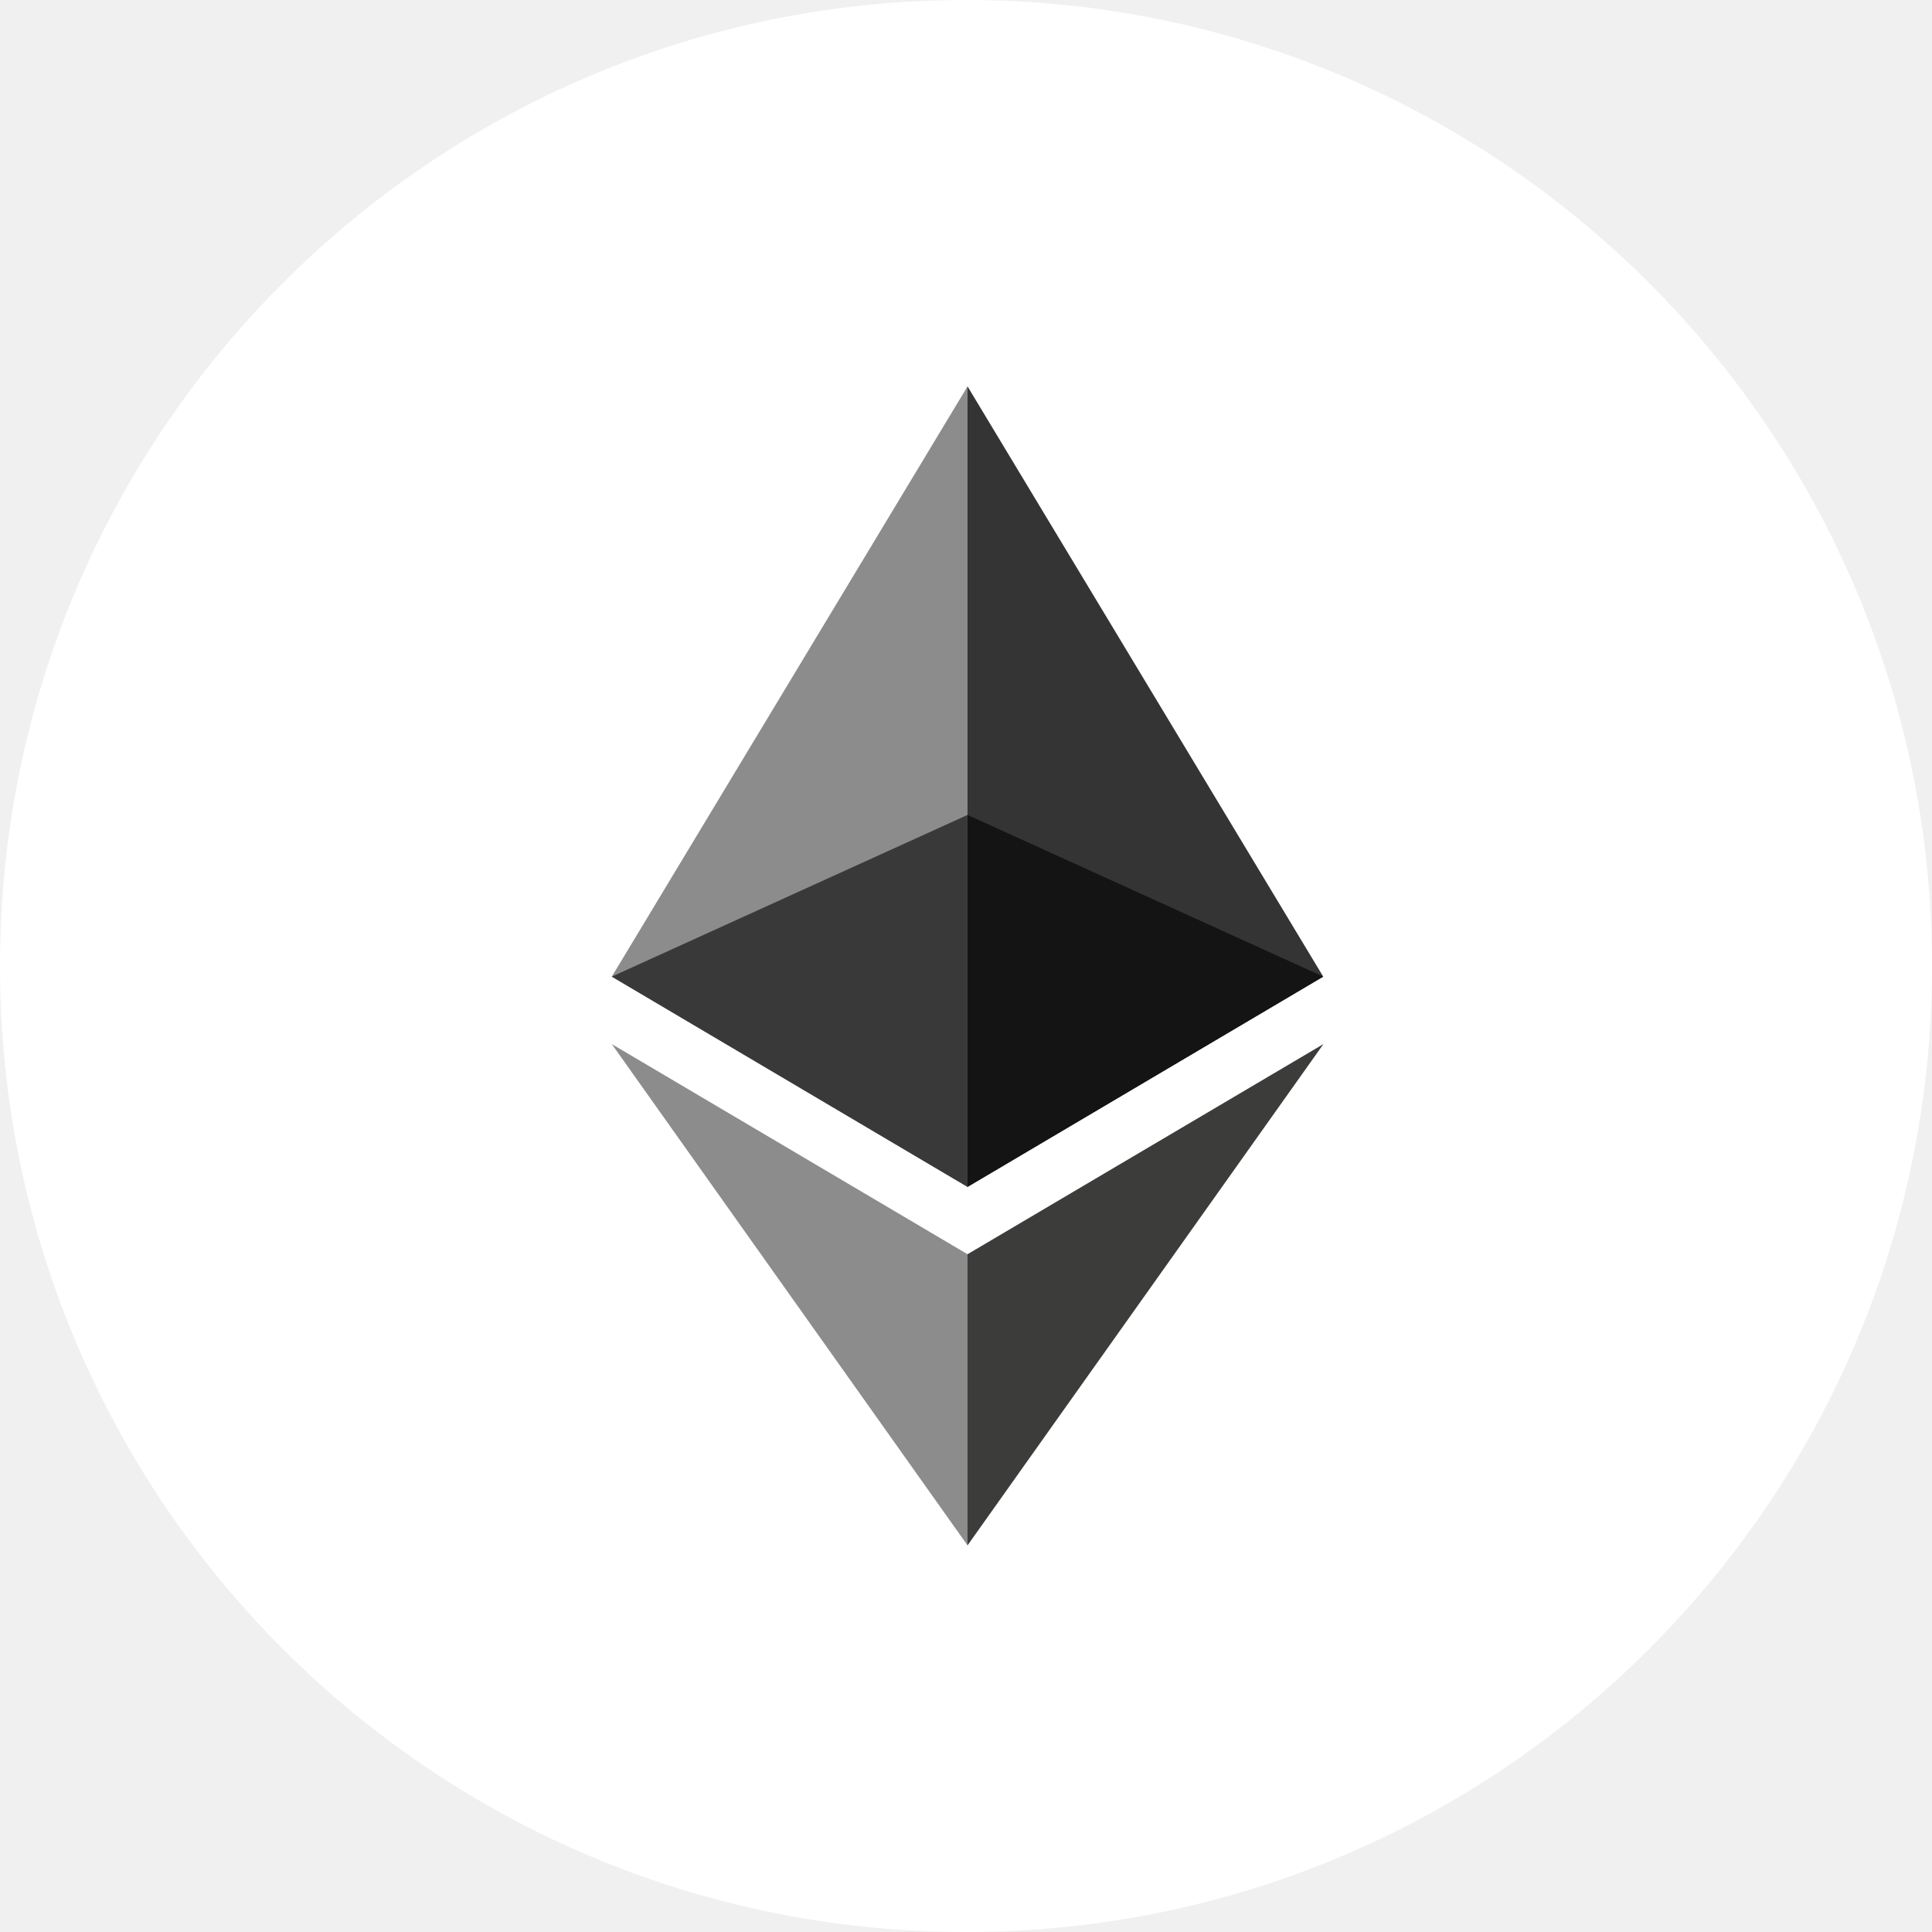
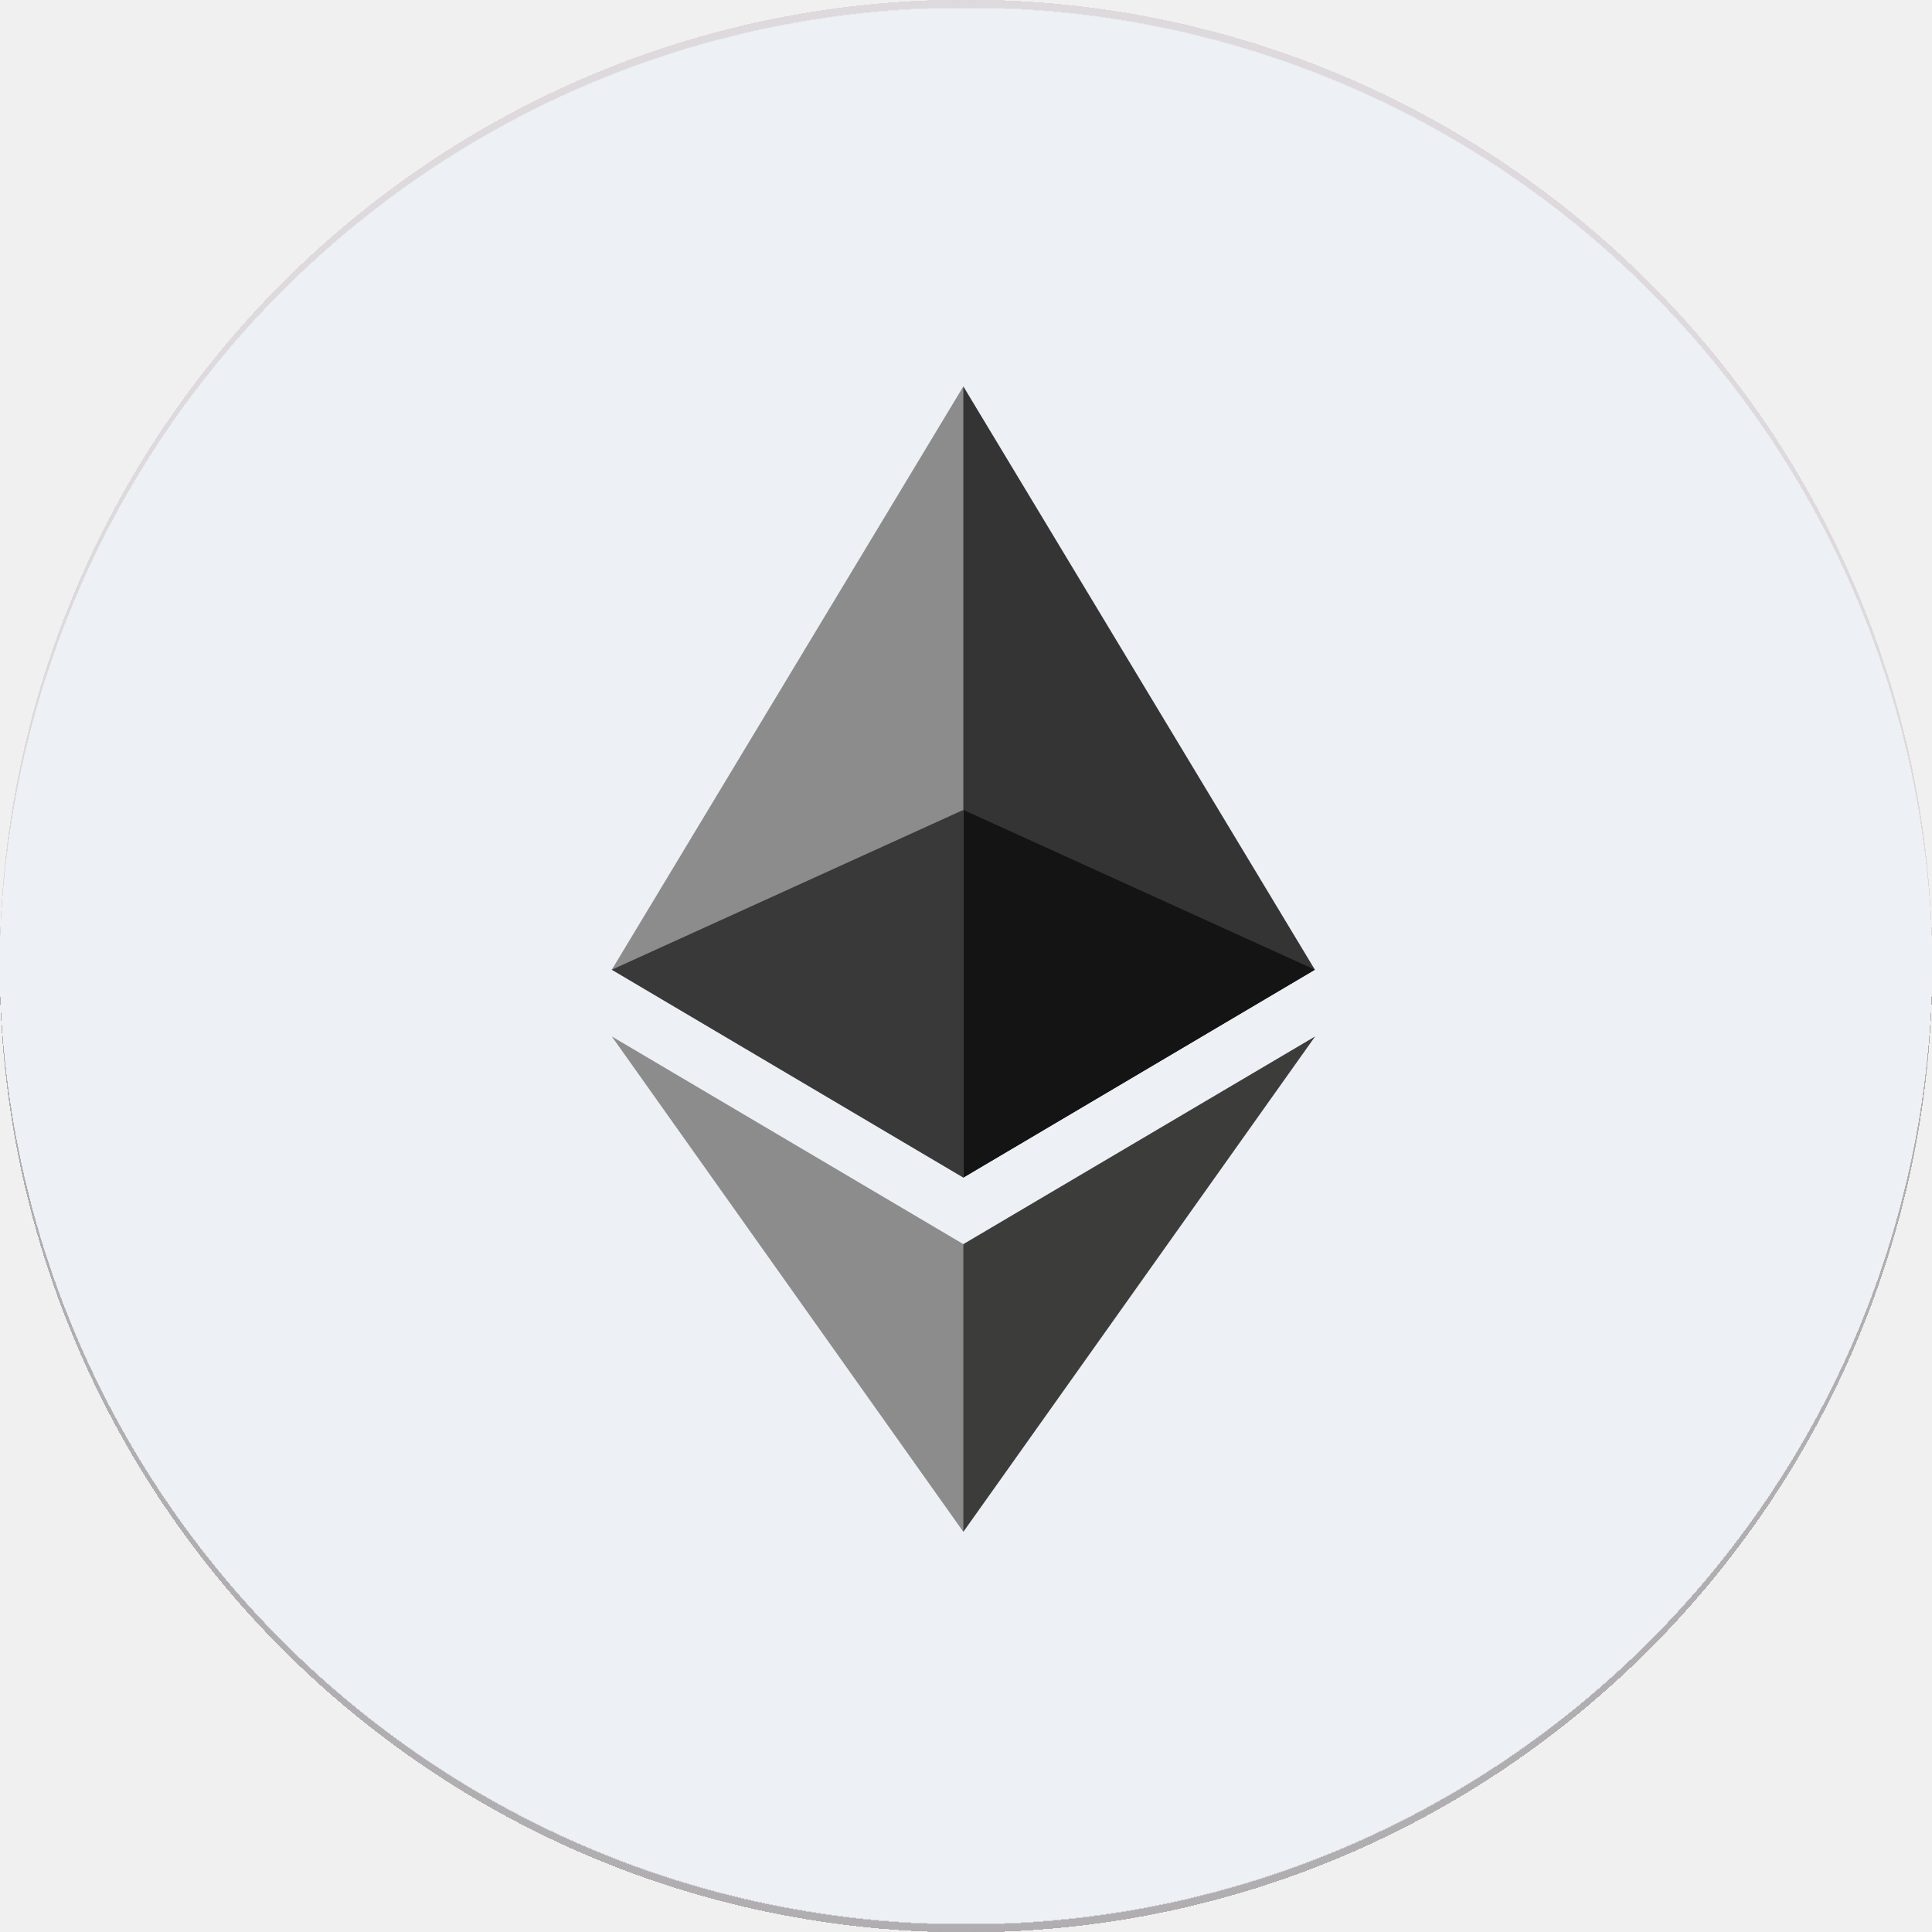
- <svg xmlns="http://www.w3.org/2000/svg" width="48" height="48" viewBox="0 0 48 48" fill="none">
-   <path d="M0 24C0 10.745 10.745 0 24 0C37.255 0 48 10.745 48 24C48 37.255 37.255 48 24 48C10.745 48 0 37.255 0 24Z" fill="white" />
-   <path d="M24.038 9.6L23.845 10.256V29.295L24.038 29.488L32.875 24.264L24.038 9.6Z" fill="#343434" />
-   <path d="M24.038 9.6L15.2 24.264L24.038 29.488V20.247V9.6Z" fill="#8C8C8C" />
-   <path d="M24.038 31.161L23.929 31.294V38.076L24.038 38.394L32.88 25.94L24.038 31.161Z" fill="#3C3C3B" />
-   <path d="M24.038 38.394V31.161L15.2 25.94L24.038 38.394Z" fill="#8C8C8C" />
-   <path d="M24.038 29.488L32.875 24.264L24.038 20.247V29.488Z" fill="#141414" />
-   <path d="M15.2 24.264L24.038 29.488V20.247L15.2 24.264Z" fill="#393939" />
+ <svg xmlns="http://www.w3.org/2000/svg" width="96" height="96" viewBox="0 0 24 24" fill="none">
+   <g filter="url(#filter0_ii_3015_25722)">
+     <circle cx="12" cy="12" r="12" fill="#EDF0F4" />
+     <path d="M11.967 4.8L11.872 5.124V14.533L11.967 14.628L16.334 12.046L11.967 4.8Z" fill="#343434" />
+     <path d="M11.967 4.8L7.6 12.046L11.967 14.628V10.061V4.8Z" fill="#8C8C8C" />
+     <path d="M11.967 15.455L11.914 15.52V18.872L11.967 19.029L16.337 12.875L11.967 15.455Z" fill="#3C3C3B" />
+     <path d="M11.967 19.029V15.455L7.6 12.875L11.967 19.029Z" fill="#8C8C8C" />
+     <path d="M11.967 14.628L16.334 12.046L11.967 10.061V14.628Z" fill="#141414" />
+     <path d="M7.6 12.046L11.967 14.628V10.061L7.6 12.046Z" fill="#393939" />
+   </g>
+   <defs>
+     <filter id="filter0_ii_3015_25722" x="0" y="0" width="24" height="24" filterUnits="userSpaceOnUse" color-interpolation-filters="sRGB">
+       <feFlood flood-opacity="0" result="BackgroundImageFix" />
+       <feBlend mode="normal" in="SourceGraphic" in2="BackgroundImageFix" result="shape" />
+       <feColorMatrix in="SourceAlpha" type="matrix" values="0 0 0 0 0 0 0 0 0 0 0 0 0 0 0 0 0 0 127 0" result="hardAlpha" />
+       <feOffset dy="-0.1" />
+       <feComposite in2="hardAlpha" operator="arithmetic" k2="-1" k3="1" />
+       <feColorMatrix type="matrix" values="0 0 0 0 0.329 0 0 0 0 0.29 0 0 0 0 0.298 0 0 0 0.4 0" />
+       <feBlend mode="normal" in2="shape" result="effect1_innerShadow_3015_25722" />
+       <feColorMatrix in="SourceAlpha" type="matrix" values="0 0 0 0 0 0 0 0 0 0 0 0 0 0 0 0 0 0 127 0" result="hardAlpha" />
+       <feOffset dy="0.1" />
+       <feComposite in2="hardAlpha" operator="arithmetic" k2="-1" k3="1" />
+       <feColorMatrix type="matrix" values="0 0 0 0 0.776 0 0 0 0 0.714 0 0 0 0 0.729 0 0 0 0.4 0" />
+       <feBlend mode="normal" in2="effect1_innerShadow_3015_25722" result="effect2_innerShadow_3015_25722" />
+     </filter>
+   </defs>
</svg>
